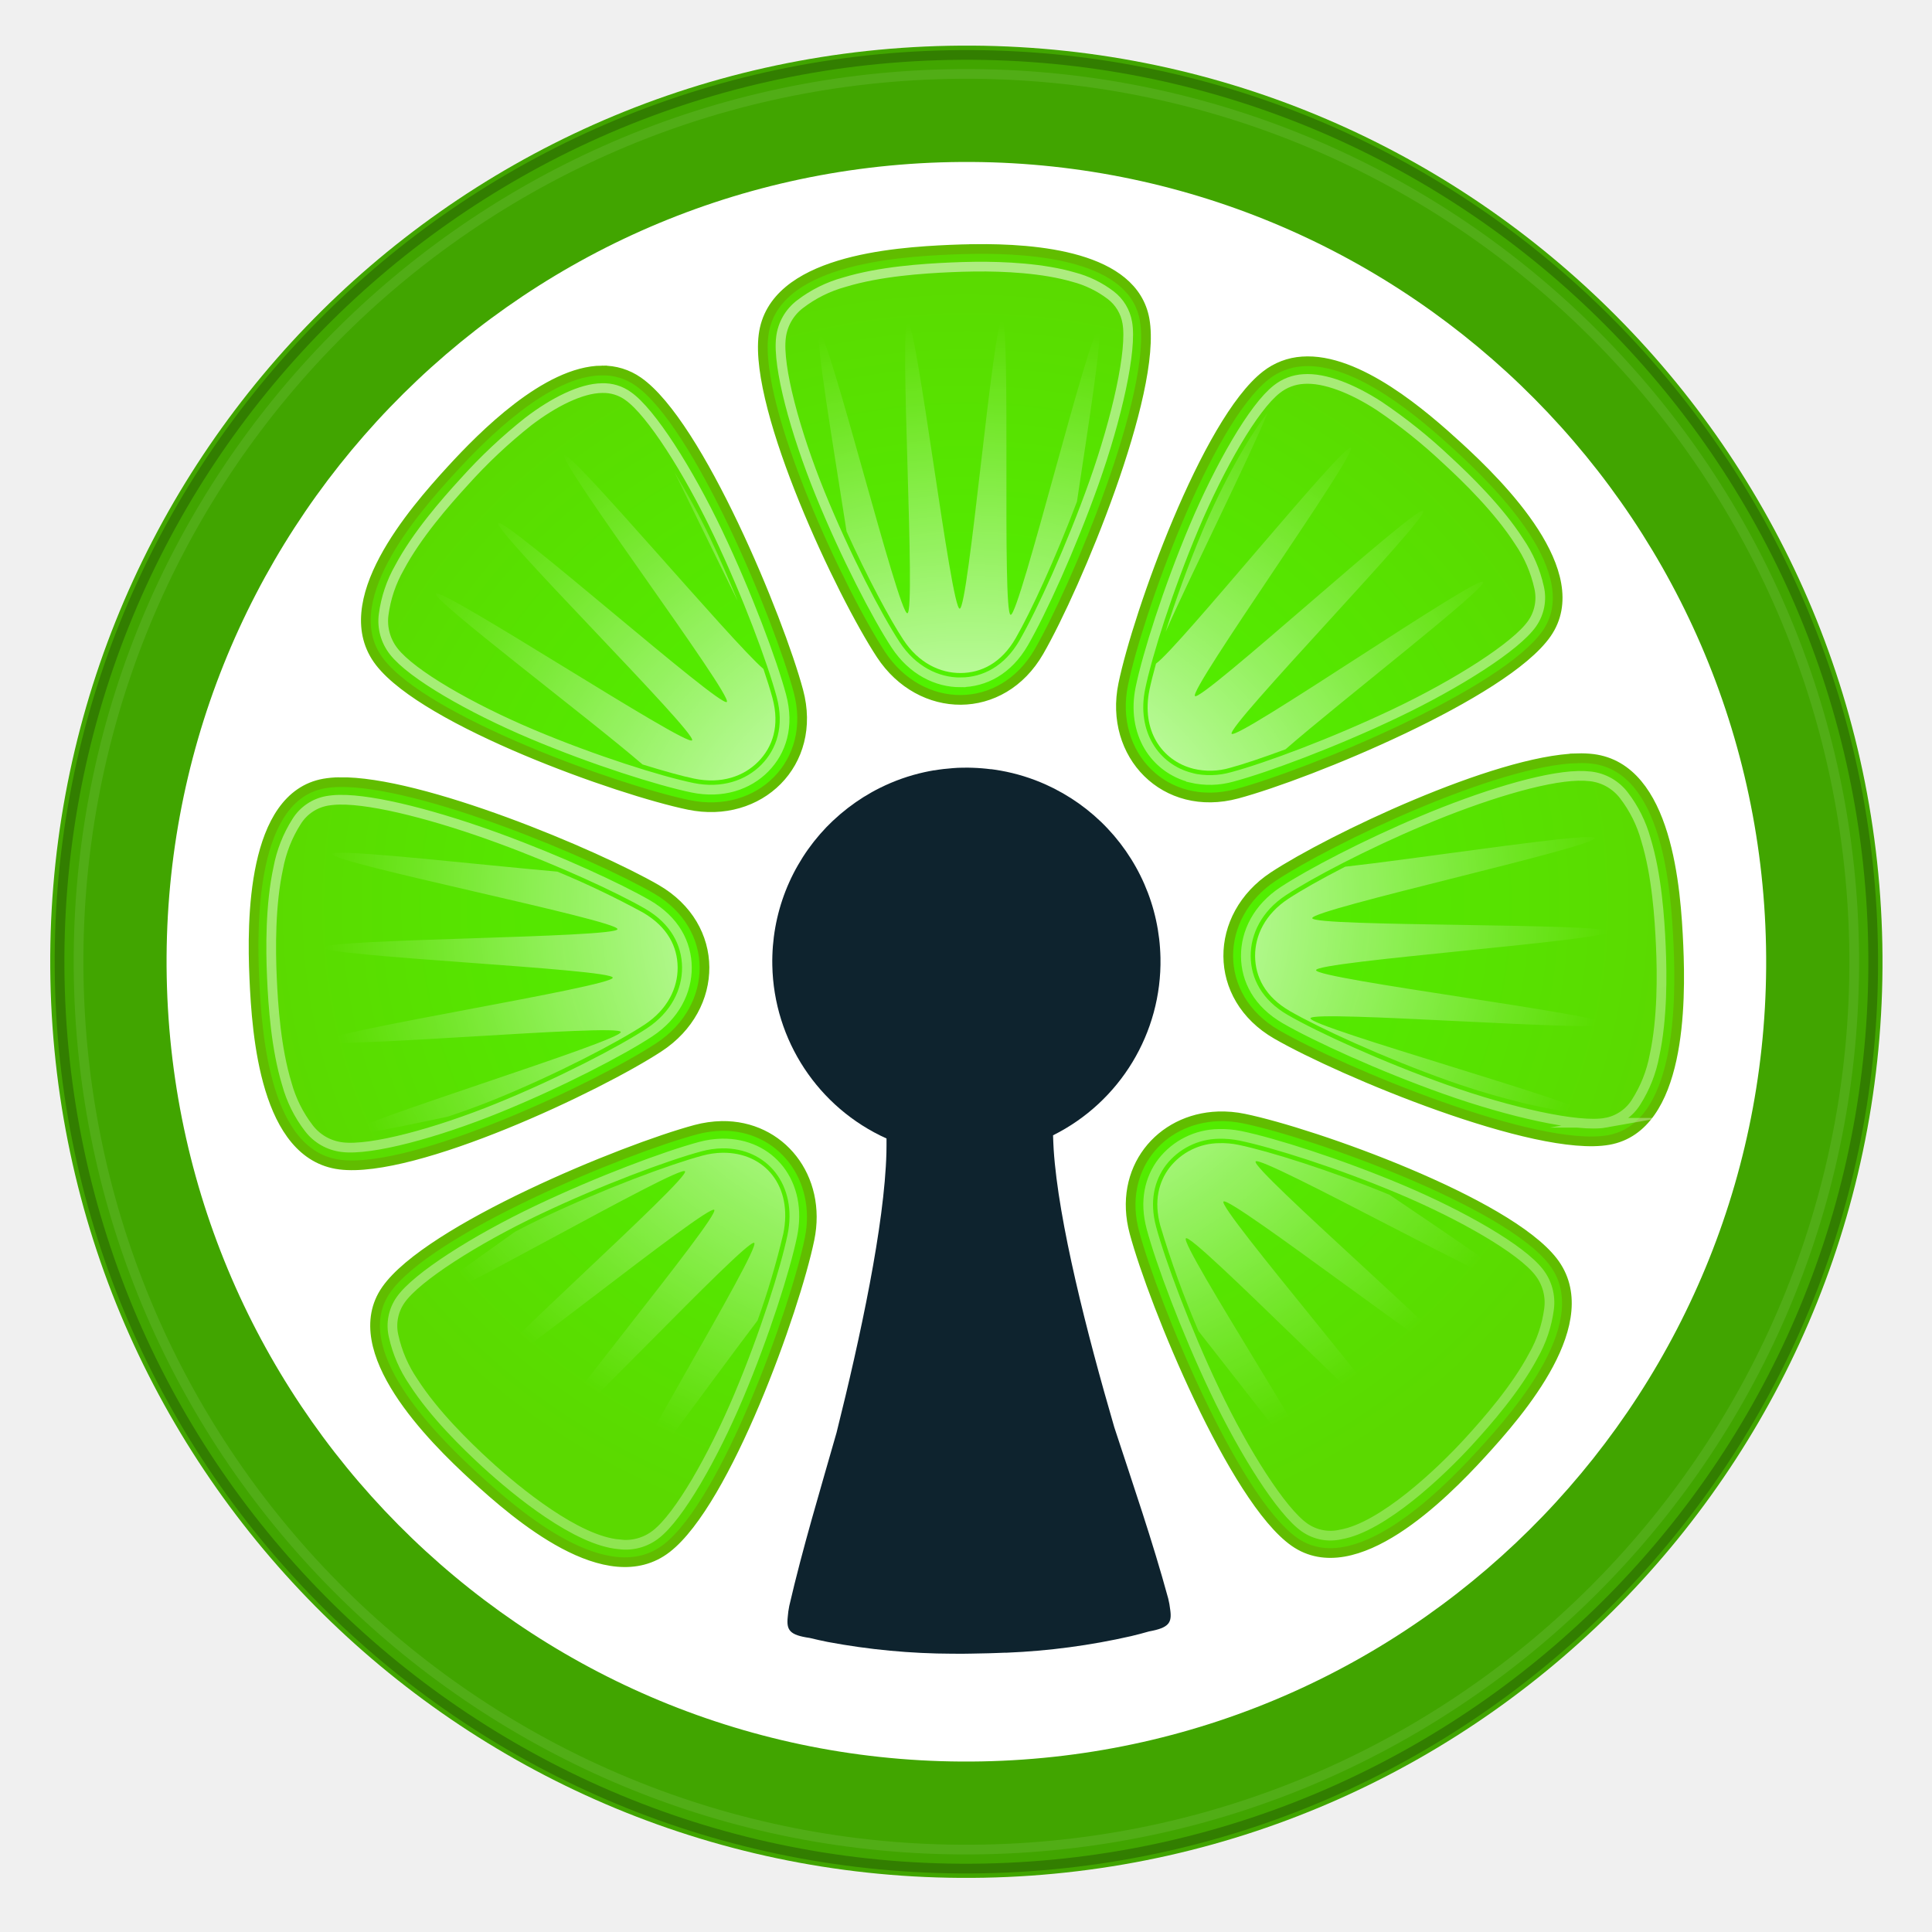
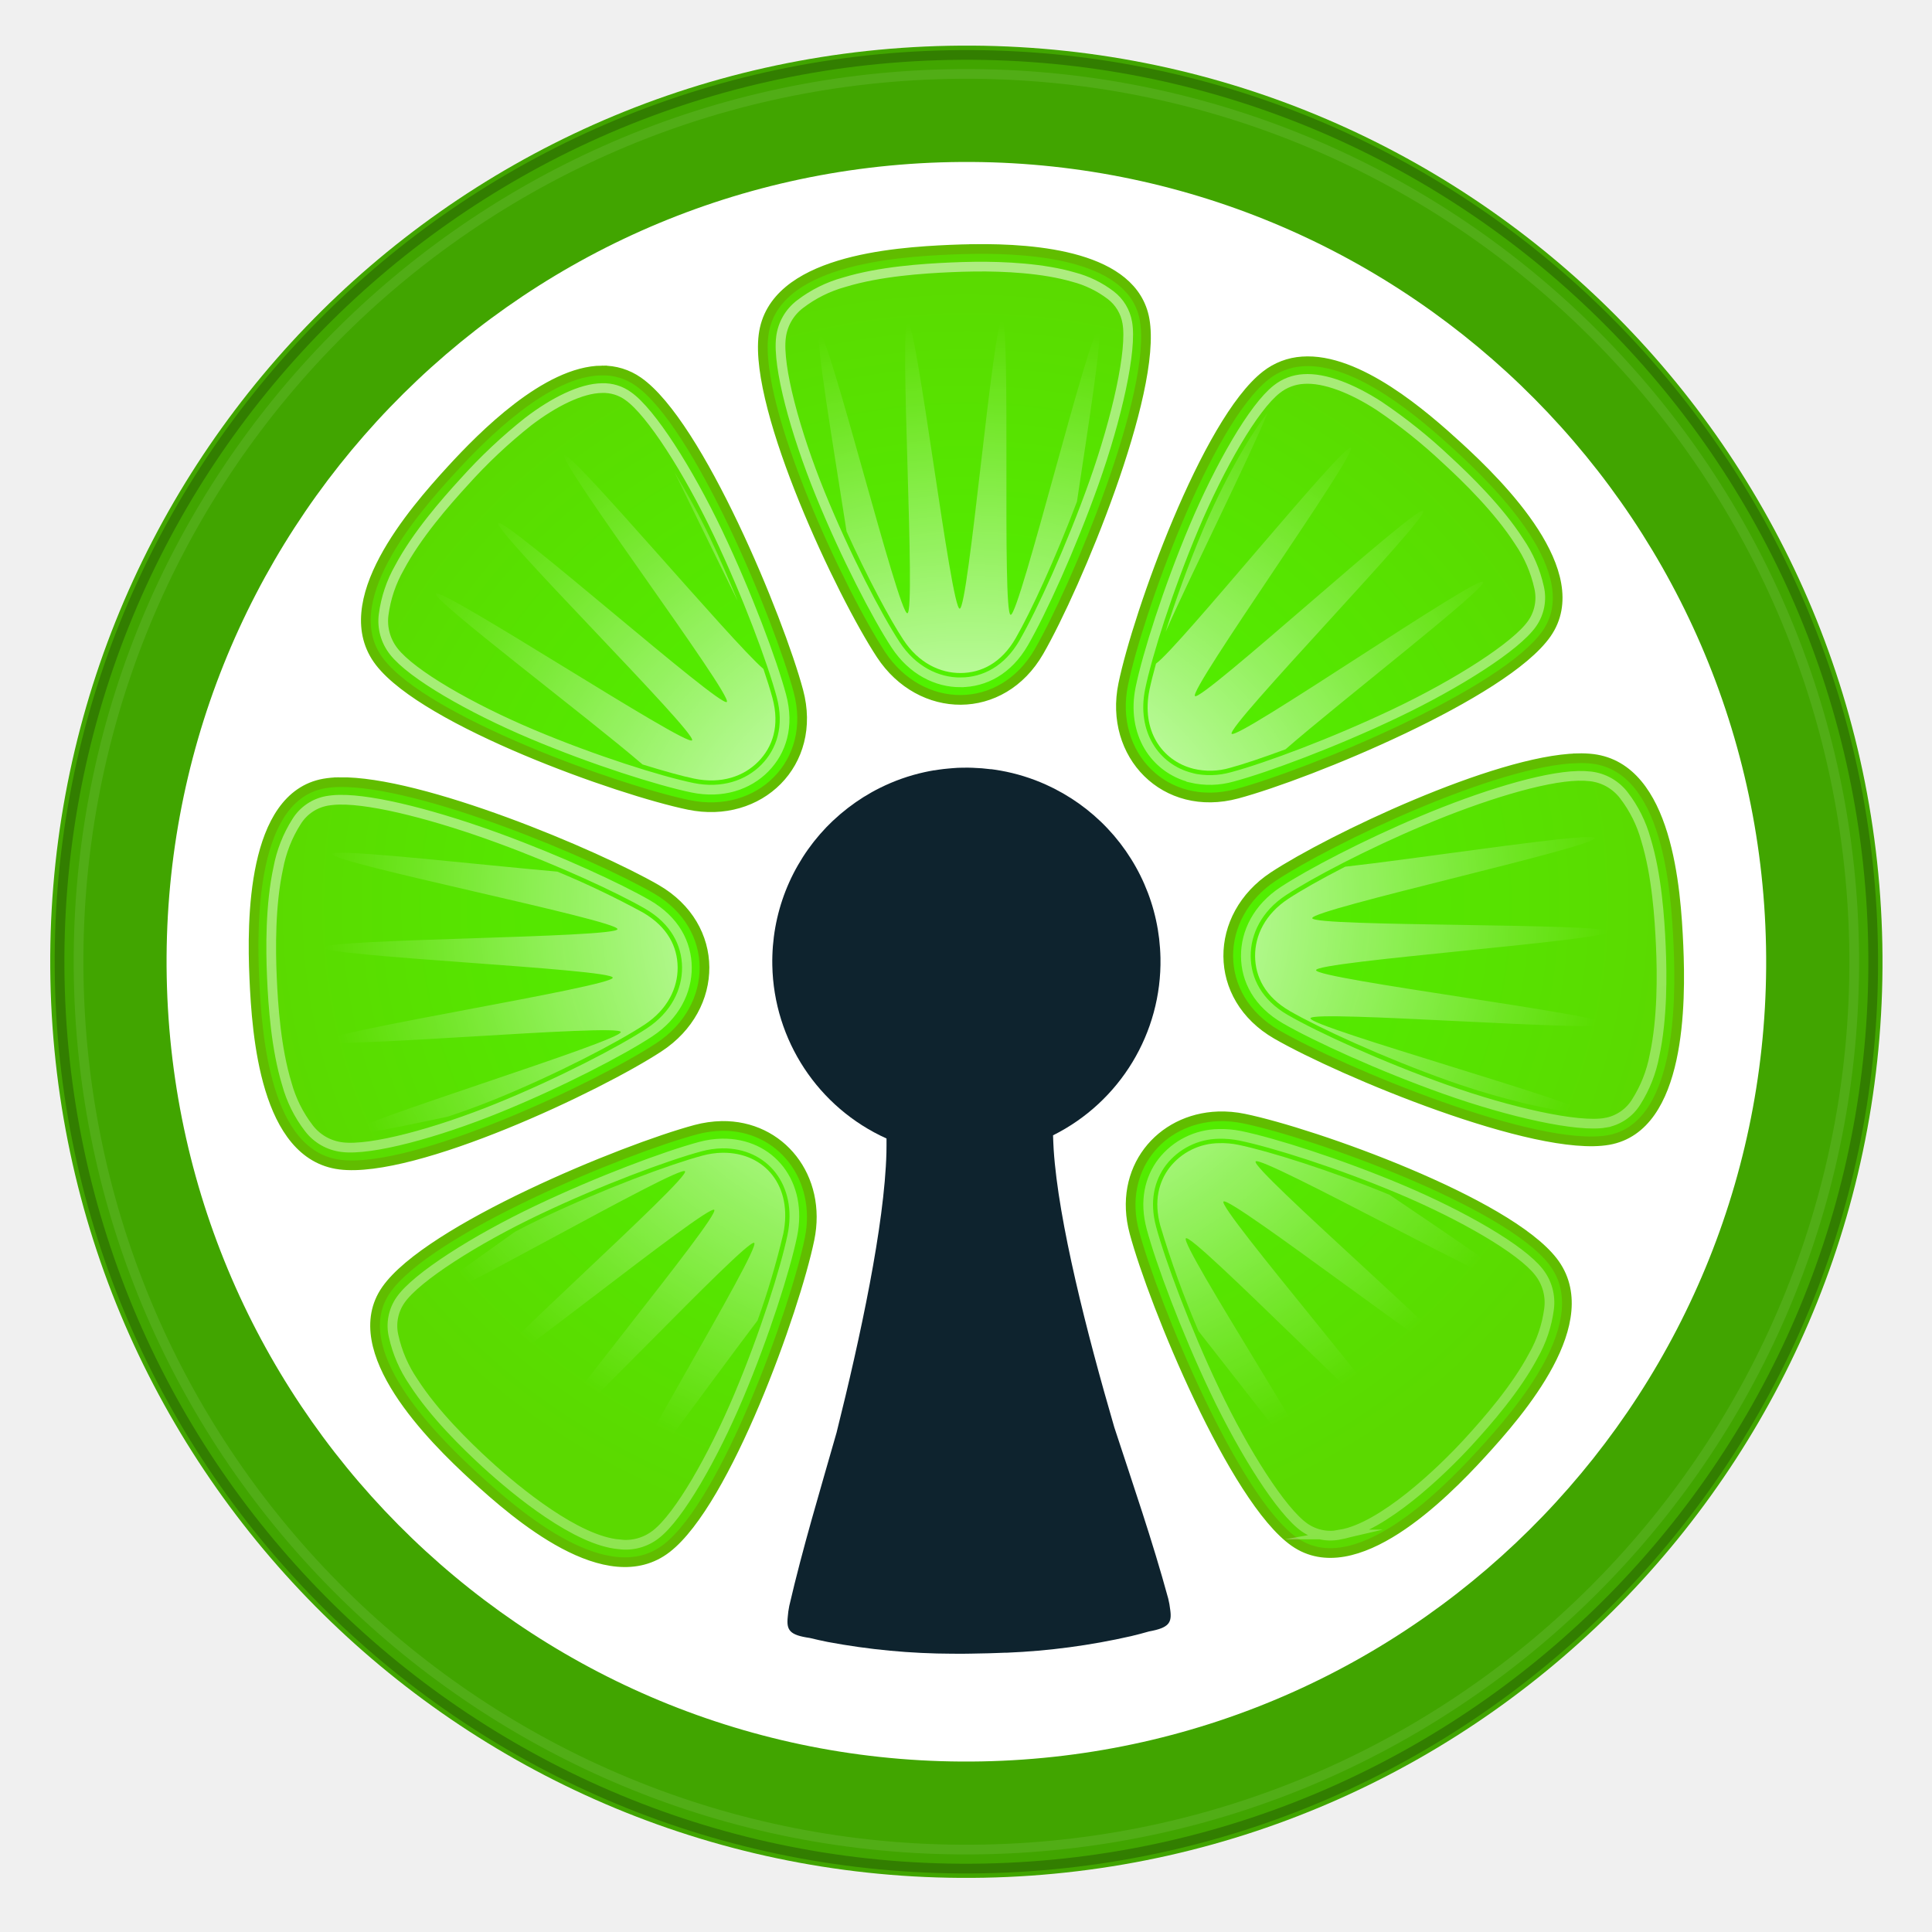
<svg xmlns="http://www.w3.org/2000/svg" xmlns:xlink="http://www.w3.org/1999/xlink" id="svg192014" viewBox="0 0 500 500">
  <defs>
-     <style>.cls-1{fill:#41a500;}.cls-2{fill:#fff;}.cls-3{stroke:#61bd00;fill:url(#radial-gradient);}.cls-3,.cls-7{stroke-miterlimit:4.267;stroke-width:2.511px;}.cls-3,.cls-4,.cls-6{fill-rule:evenodd;}.cls-4{fill:#0e232e;}.cls-5,.cls-7,.cls-8{fill:none;}.cls-5{stroke-miterlimit:11.812;stroke-width:2.511px;stroke:url(#linear-gradient);}.cls-6{opacity:0.984;isolation:isolate;fill:url(#radial-gradient-2);}.cls-7{stroke:url(#linear-gradient-2);}.cls-8{stroke:#327e00;stroke-miterlimit:4.267;stroke-width:2.511px;}</style>
-     <radialGradient id="radial-gradient" cx="-966.62" cy="1687.562" r="83.256" gradientTransform="matrix(2.21433, -0.04275, -0.03932, -2.03669, 2456.588, 3629.838)" gradientUnits="userSpaceOnUse">
+     <style>.cls-1{fill:#41a500}.cls-2{fill:#fff}.cls-3{stroke:#61bd00;fill:url(#radial-gradient)}.cls-3,.cls-7{stroke-miterlimit:4.267;stroke-width:2.511px}.cls-3,.cls-4,.cls-6{fill-rule:evenodd}.cls-4{fill:#0e232e}.cls-5,.cls-7,.cls-8{fill:none}.cls-5{stroke-miterlimit:11.812;stroke-width:2.511px;stroke:url(#linear-gradient)}.cls-6{opacity:.984;isolation:isolate;fill:url(#radial-gradient-2)}.cls-7{stroke:url(#linear-gradient-2)}.cls-8{stroke:#327e00;stroke-miterlimit:4.267;stroke-width:2.511px}</style>
+     <radialGradient id="radial-gradient" cx="-966.62" cy="1687.562" r="83.256" gradientTransform="matrix(2.21433 -.04275 -.03932 -2.03669 2456.588 3629.838)" gradientUnits="userSpaceOnUse">
      <stop offset="0" stop-color="#4cfd00" />
      <stop offset="1" stop-color="#5bd900" />
    </radialGradient>
-     <linearGradient id="linear-gradient" x1="-1309.937" y1="-376.53" x2="-1248.147" y2="-157.271" gradientTransform="translate(4081.695 1096.388) rotate(-1.10611) scale(2.95299)" gradientUnits="userSpaceOnUse">
-       <stop offset="0" stop-color="#fff" stop-opacity="0.52" />
-       <stop offset="1" stop-color="#fff" stop-opacity="0.087" />
+     <linearGradient id="linear-gradient" x1="-1309.937" y1="-376.53" x2="-1248.147" y2="-157.271" gradientTransform="rotate(-1.106 58831.273 -210874.384) scale(2.95299)" gradientUnits="userSpaceOnUse">
+       <stop offset="0" stop-color="#fff" stop-opacity=".52" />
+       <stop offset="1" stop-color="#fff" stop-opacity=".087" />
    </linearGradient>
-     <radialGradient id="radial-gradient-2" cx="-1291.749" cy="-304.62" r="56.33" gradientTransform="matrix(2.95244, -0.057, 0.05224, 2.70562, 4079.563, 985.9561)" gradientUnits="userSpaceOnUse">
+     <radialGradient id="radial-gradient-2" cx="-1291.749" cy="-304.62" r="56.33" gradientTransform="matrix(2.95244 -.057 .05224 2.70562 4079.563 985.956)" gradientUnits="userSpaceOnUse">
      <stop offset="0" stop-color="#fff" />
      <stop offset="1" stop-color="#fff" stop-opacity="0" />
    </radialGradient>
-     <linearGradient id="linear-gradient-2" x1="-1874.289" y1="-1039.084" x2="-1812.469" y2="-819.718" gradientTransform="matrix(3.80398, -0.07345, -0.07345, -3.80398, 6209.887, 347.4452)" xlink:href="#linear-gradient" />
+     <linearGradient id="linear-gradient-2" x1="-1874.289" y1="-1039.084" x2="-1812.469" y2="-819.718" gradientTransform="scale(3.80469 -3.80469) rotate(1.106 5546.007 84492.234)" xlink:href="#linear-gradient" />
  </defs>
  <g id="layer1">
    <g id="g6271">
      <g id="g6159">
-         <path id="circle1456" class="cls-1" d="M487.148,244.325c2.528,130.92-101.555,239.101-232.475,241.628S15.573,384.398,13.045,253.479,114.6,14.378,245.52,11.85,484.62,113.405,487.148,244.325Z" />
-         <path id="circle1458" class="cls-2" d="M457.046,244.906c2.207,114.295-88.659,208.738-202.954,210.945S45.354,367.193,43.147,252.897,131.806,44.159,246.101,41.952h0C360.396,39.745,454.839,130.611,457.046,244.906Z" />
-         <path id="path1460" class="cls-3" d="M252.143,64.445c-2.296.046-4.41.085-6.248.178-14.703.645-45.863,2.796-48.296,22.131s20.166,67.077,30.407,82.652c10.24,15.576,31.24,15.947,40.886-.789,9.646-16.736,30.675-67.143,27.328-85.926-2.928-16.435-28.003-18.436-44.077-18.247Zm-96.378,31.436c-14.315.116-30.866,16.872-38.943,25.69-9.941,10.852-30.457,34.411-18.506,49.803,11.951,15.392,61.699,33.166,79.953,36.938,18.254,3.773,33.365-10.812,28.351-29.467C201.606,160.189,180.828,109.673,165.18,98.758a15.836,15.836,0,0,0-9.415-2.876Zm181.246-2.34a16.991,16.991,0,0,0-9.383,3.584c-15.392,11.952-33.166,61.691-36.938,79.945s10.812,33.365,29.467,28.351c18.655-5.014,69.172-25.783,80.087-41.431,10.915-15.648-11.96-38.418-22.813-48.359C368.614,107.554,351.409,92.494,337.011,93.541ZM87.757,202.422a24.839,24.839,0,0,0-3.875.35C65.099,206.119,65.17,238.401,65.815,253.105c.645,14.703,2.805,45.863,22.139,48.296,19.335,2.433,67.068-20.174,82.644-30.415,15.575-10.24,15.947-31.231-.789-40.878-15.69-9.043-60.976-28.1-82.051-27.689Zm320.545-6.189c-21.233.518-64.106,20.982-78.708,30.582-15.575,10.24-15.947,31.24.789,40.886,16.736,9.646,67.143,30.675,85.926,27.329,18.783-3.347,18.712-35.621,18.067-50.324s-2.796-45.872-22.131-48.305a27.179,27.179,0,0,0-3.944-.171Zm-93.036,92.681c-15.053.52-26.072,13.721-21.685,30.044,5.014,18.655,25.783,69.172,41.431,80.087,15.648,10.915,38.418-11.961,48.359-22.812,9.941-10.852,30.457-34.411,18.506-49.804-11.951-15.392-61.69-33.165-79.945-36.937a28.147,28.147,0,0,0-6.666-.578Zm-128.453,2.48a28.359,28.359,0,0,0-6.779.971c-18.655,5.014-69.172,25.783-80.087,41.431s11.961,38.426,22.813,48.367,34.411,30.449,49.803,18.498c15.392-11.951,33.166-61.691,36.938-79.945C212.802,304.744,202.05,291.177,186.813,291.394Z" />
-         <path id="path1462" class="cls-4" d="M249.125,198.677c-.845.015-1.688.03-2.527.117-.815.076-1.628.134-2.432.23-.772.09-1.535.202-2.296.332-.061.001-.11.002-.163.004-.809.137-1.611.289-2.407.465a49.856,49.856,0,0,0-11.541,4.067c-.703.346-1.396.714-2.079,1.094-.038.001-.069.061-.108.061q-.946.534-1.865,1.103c-.089.061-.181.107-.27.16-.627.396-1.242.804-1.85,1.225a1.652,1.652,0,0,1-.182.124c-.562.389-1.112.799-1.657,1.212-.115.088-.233.171-.348.259-.479.371-.946.754-1.41,1.141-.172.141-.347.281-.517.423-.372.317-.732.65-1.094.979-.25.229-.505.446-.752.679-.002.006-.015 0-.015 0q-.875.826-1.715,1.696c-.562.585-1.108,1.186-1.642,1.796-.236.268-.461.548-.69.824-.299.356-.602.711-.891,1.076-.13.163-.253.338-.381.501-.389.507-.773,1.011-1.143,1.531q-.699.98-1.348,1.996c-.077.122-.148.244-.224.365-.37.587-.733,1.181-1.079,1.785a49.893,49.893,0,0,0-6.222,18.495h-.003q-.154,1.208-.252,2.433c-.061.809-.109,1.621-.133,2.439-.023.842-.038,1.684-.015,2.529a50.236,50.236,0,0,0,29.554,44.822c.023,1.234-.015,2.459-.023,3.689-.489,18.66-6.749,47.802-12.906,72.435-4.239,14.894-8.749,29.76-12.237,44.843a23.433,23.433,0,0,0-.402,2.911c-.341,3.38.492,4.637,5.695,5.381q2.243.55,4.666,1.036a177.531,177.531,0,0,0,32.306,3.044c.166-0.0.329,0,.496,0,1.42.031,2.838,0,4.26-.021.758-.021,1.513-.023,2.272-.046.761-.021,1.517-.023,2.276-.046,1.422-.023,2.838-.114,4.257-.151h.496a177.388,177.388,0,0,0,32.164-4.289q2.399-.57,4.623-1.215c5.171-.945,5.954-2.233,5.484-5.597a23.389,23.389,0,0,0-.514-2.893c-4.068-14.937-9.149-29.619-13.959-44.337-7.103-24.378-14.483-53.256-15.692-71.883-.053-1.229-.14-2.451-.163-3.685a50.237,50.237,0,0,0,27.802-45.929c-.015-.848-.061-1.689-.116-2.527-.053-.817-.133-1.626-.228-2.432q-.144-1.219-.345-2.421h-.002a49.892,49.892,0,0,0-6.931-18.241c-.369-.589-.754-1.17-1.147-1.742-.081-.119-.156-.238-.238-.357q-.691-.988-1.424-1.943c-.39-.503-.793-.996-1.201-1.485-.135-.163-.263-.327-.4-.486-.303-.355-.619-.695-.932-1.041-.24-.264-.476-.535-.721-.797-.555-.589-1.124-1.168-1.71-1.732-.586-.563-1.187-1.109-1.796-1.641-.254-.219-.518-.432-.777-.649-.375-.314-.747-.633-1.131-.936-.175-.14-.356-.268-.533-.403-.479-.37-.961-.734-1.453-1.085-.117-.084-.239-.162-.358-.246-.56-.391-1.126-.777-1.703-1.147a.678.678,0,0,0-.187-.111c-.624-.395-1.254-.782-1.896-1.152-.091-.061-.185-.1-.276-.149-.627-.355-1.262-.702-1.906-1.031-.038.001-.076-.061-.11-.061q-1.046-.531-2.12-1.013A49.863,49.863,0,0,0,258.998,199.443c-.802-.146-1.609-.268-2.423-.372-.061.001-.11.002-.164.004-.765-.094-1.532-.183-2.307-.242-.807-.069-1.622-.107-2.439-.137-.841-.046-1.684-.03-2.534-.015Z" />
-         <path id="path1468" class="cls-5" d="M346.989,397.12a11.694,11.694,0,0,1-9.378-1.813c-5.896-4.113-15.542-19.277-23.2-35.356-7.658-16.08-14.066-33.374-16.431-42.175-1.866-6.942-.459-12.736,2.786-17.026a18.85,18.85,0,0,1,14.658-7.296,25.135,25.135,0,0,1,5.589.497c8.543,1.765,25.535,7.126,41.482,13.852,15.947,6.726,31.161,15.462,35.78,21.412a12.711,12.711,0,0,1,2.616,9.561,33.21,33.21,0,0,1-4.079,12.111c-4.508,8.479-11.873,16.905-16.789,22.27C372.708,381.143,357.798,395.244,346.989,397.12ZM160.21,399.673c-10.972-.96-26.332-13.495-34.381-20.868-5.324-4.877-13.519-12.902-18.814-21.146a33.984,33.984,0,0,1-5.147-11.876,11.683,11.683,0,0,1,1.813-9.378c4.113-5.896,19.285-15.539,35.367-23.2,16.083-7.66,33.374-14.088,42.174-16.453a23.401,23.401,0,0,1,5.675-.815c12.492-.167,20.949,10.314,18.15,23.859-1.765,8.542-7.123,25.543-13.852,41.494-6.729,15.951-15.474,31.162-21.423,35.781a12.701,12.701,0,0,1-9.562,2.604ZM88.533,296.883a12.714,12.714,0,0,1-8.609-4.92,33.174,33.174,0,0,1-5.688-11.44c-2.808-9.182-3.553-20.348-3.872-27.618-.316-7.214-.435-18.685,1.65-28.263a34.024,34.024,0,0,1,4.753-12.045,11.694,11.694,0,0,1,7.907-5.34,20.838,20.838,0,0,1,3.165-.284c9.103-.178,25.693,4.262,41.386,10.023,15.693,5.76,30.905,12.795,38.307,17.062,7.118,4.103,10.199,10.157,10.24,16.304.041,6.147-3.071,12.478-9.679,16.822-7.289,4.793-23.091,13.023-39.124,19.542S96.007,297.824,88.533,296.883Zm326.976-6.313c-7.077,1.261-24.618-2.656-41.404-8.612-16.786-5.955-33.547-13.638-41.443-18.188-7.117-4.102-10.199-10.153-10.24-16.304-.041-6.151,3.071-12.489,9.679-16.834,6.833-4.493,21.159-12.026,36.123-18.308,14.964-6.283,30.955-11.305,40.186-11.531l.089-.002a22.851,22.851,0,0,1,3.173.14,12.711,12.711,0,0,1,8.609,4.92,33.226,33.226,0,0,1,5.688,11.452c2.806,9.185,3.542,20.348,3.86,27.619.316,7.214.435,18.678-1.65,28.252a34.028,34.028,0,0,1-4.753,12.045,11.694,11.694,0,0,1-7.918,5.351ZM179.194,203.863c-8.542-1.765-25.54-7.123-41.494-13.851-15.953-6.729-31.172-15.474-35.792-21.423a12.71,12.71,0,0,1-2.616-9.561,33.192,33.192,0,0,1,4.079-12.111c4.51-8.477,11.884-16.893,16.8-22.26a134.133,134.133,0,0,1,16.548-15.566c6.569-5.023,13.684-8.603,19.079-8.647a10.843,10.843,0,0,1,6.773,2.065c5.897,4.113,15.54,19.276,23.2,35.356,7.661,16.08,14.077,33.374,16.442,42.175,2.132,7.934.031,14.382-4.287,18.758C193.61,203.173,186.939,205.464,179.194,203.863Zm129.073-2.589c-9.448-2.396-15.52-11.644-13.119-23.261,1.765-8.542,7.123-25.543,13.852-41.494,6.729-15.951,15.474-31.161,21.423-35.781a12.228,12.228,0,0,1,6.928-2.643c5.493-.399,12.698,2.516,19.503,6.906a136.924,136.924,0,0,1,17.511,14.001c5.324,4.876,13.51,12.902,18.803,21.146a33.997,33.997,0,0,1,5.147,11.876,11.688,11.688,0,0,1-1.813,9.378c-4.113,5.896-19.276,15.542-35.356,23.199-16.08,7.658-33.374,14.077-42.175,16.443h0a21.271,21.271,0,0,1-10.705.264Zm-59.627-24.682c-6.151.038-12.491-3.073-16.834-9.679-4.791-7.287-13.026-23.087-19.542-39.124s-11.087-32.973-10.146-40.448a12.716,12.716,0,0,1,4.92-8.609,33.165,33.165,0,0,1,11.44-5.688c9.182-2.806,20.347-3.542,27.619-3.86l.034-.001c1.726-.091,3.804-.131,6.102-.175,7.817-.088,17.767.417,25.606,2.71A27.233,27.233,0,0,1,287.45,76.393a11.321,11.321,0,0,1,4.293,7.109c1.261,7.077-2.656,24.617-8.611,41.404-5.955,16.786-13.638,33.547-18.188,41.443-4.103,7.119-10.153,10.199-16.304,10.24Z" />
-         <path id="path1470" class="cls-6" d="M259.344,82.757c-2.282-.146-8.688,74.736-10.975,74.764-2.286.046-11.171-74.396-13.447-74.191-2.277.205,2.166,75.026-.091,75.385-2.256.358-20.449-72.845-22.67-72.307-1.377.331,3.501,29.028,6.927,51.127,5.408,11.919,11.134,22.62,14.708,28.056,3.937,5.988,9.507,8.622,14.827,8.586,5.32-.03,10.518-2.566,14.244-9.03,3.897-6.76,10.315-20.686,15.845-35.317,3.132-20.787,6.821-44.173,5.57-44.437-2.231-.473-20.461,74.01-22.724,73.721-2.264-.289.069-76.214-2.214-76.357Zm68.795,23.895c-5.057,6.463-11.7,18.36-16.941,30.784-3.787,8.977-7.038,18.16-9.545,26.08C308.272,148.542,323.63,117.828,328.139,106.652ZM146.056,117.839c-1.794,1.412,43.726,62.279,42.041,63.826-1.685,1.545-57.576-47.953-59.128-46.28-1.552,1.673,51.57,54.433,50.137,56.208s-65.007-39.849-66.303-37.966c-1.069,1.553,39.649,32.264,53.484,44.212,5.337,1.652,10.153,3.005,13.388,3.673,7.021,1.451,12.817-.609,16.551-4.394,3.734-3.785,5.626-9.269,3.69-16.472-.547-2.035-1.362-4.63-2.338-7.526-8.067-6.855-49.869-56.583-51.522-55.282Zm203.544-1.964c-1.745-1.3-44.684,51.869-50.426,55.864-.702,2.553-1.311,4.926-1.685,6.738-2.176,10.53,3.151,18.391,11.368,20.474h0a18.305,18.305,0,0,0,9.498-.241c3.478-.935,8.625-2.683,14.334-4.789,14.438-12.573,52.264-41.862,51.18-43.343-1.348-1.843-63.618,41.057-65.113,39.327s51.232-56.114,49.633-57.748c-1.598-1.633-57.412,49.497-59.131,47.992-1.719-1.505,42.172-62.926,40.341-64.29ZM174.521,122.137c5.144,10.572,11.156,22.656,16.373,33.351-2.233-5.448-4.633-11.054-7.277-16.605C180.772,132.914,177.63,127.295,174.521,122.137ZM86.926,220.746c-.567.069-.878.142-.902.287-.385,2.255,73.991,17.154,73.784,19.43-.207,2.275-75.972,2.491-76.031,4.77-.061,2.279,74.696,5.511,74.803,7.79.107,2.279-74.729,14.09-74.462,16.36.267,2.269,76.107-4.548,76.54-2.31.432,2.238-71.408,24.194-70.807,26.397.239.875,11.982-1.478,25.977-4.468,4.029-1.327,8.168-2.829,12.248-4.488,15.895-6.464,31.686-14.704,38.713-19.324,5.99-3.939,8.622-9.503,8.586-14.819-.038-5.316-2.576-10.518-9.038-14.244a232.535,232.535,0,0,0-22.083-10.547c-20.179-1.787-51.551-5.374-57.328-4.833Zm322.418-4.057c-10.651.613-43.839,5.673-61.205,7.609-6.237,3.195-11.451,6.158-14.736,8.317-5.989,3.938-8.622,9.499-8.586,14.819.038,5.32,2.577,10.528,9.039,14.252,7.647,4.408,24.395,12.112,41.047,18.02,13.63,4.835,27.835,8.097,35.799,8.568.061-.061.189-.061.2-.09.548-2.213-72.149-22.415-71.751-24.661.398-2.246,76.658,3.781,76.874,1.507.216-2.274-75.478-11.666-75.434-13.953.046-2.287,75.849-7.688,75.729-9.966-.121-2.278-76.433-1.221-76.711-3.484S413.141,219.137,412.692,216.9c-.053-.28-1.269-.332-3.348-.21Zm-222.423,81.644a21.088,21.088,0,0,0-5.086.728c-8.524,2.291-25.809,8.7-41.763,16.3-2.291,1.091-4.542,2.234-6.765,3.399-13.281,9.421-25.12,17.944-24.583,18.791,1.224,1.932,67.199-36.254,68.56-34.419,1.361,1.835-55.439,52.339-53.956,54.076,1.483,1.736,59.92-45.726,61.517-44.097,1.597,1.628-46.435,59.327-44.726,60.838,1.71,1.51,53.249-53.664,55.074-52.291s-37.523,66.071-35.602,67.307c1.358.874,22.995-29.456,36.461-47.217a207.098,207.098,0,0,0,6.658-22.436C205.248,307.03,197.987,298.181,186.921,298.332Zm128.579-2.483a16.42,16.42,0,0,0-12.834,6.339c-2.801,3.704-4.085,8.666-2.391,14.968a250.744,250.744,0,0,0,9.896,27.334c13.894,17.618,32.693,42.37,33.915,41.54,1.892-1.285-38.96-64.132-37.176-65.558,1.784-1.425,54.017,52.367,55.695,50.825,1.679-1.543-47.522-58.67-45.965-60.338,1.557-1.669,60.879,44.305,62.307,42.521s-55.295-51.015-53.996-52.891c1.299-1.875,66.944,34.591,68.115,32.629.622-1.042-16.919-12.826-33.45-24.005-15.239-6.286-31.186-11.292-39.084-12.924a21.462,21.462,0,0,0-5.033-.442Z" />
-         <path id="circle5903" class="cls-7" d="M479.826,244.466c2.45,126.876-98.418,231.715-225.294,234.165S22.817,380.213,20.367,253.337,118.785,21.622,245.661,19.172,477.376,117.59,479.826,244.466Z" />
-         <path id="circle5917" class="cls-8" d="M484.74,244.371c2.502,129.59-100.523,236.672-230.113,239.174h0c-129.59,2.502-236.672-100.523-239.174-230.113h0C12.951,123.842,115.976,16.76,245.566,14.258h0c129.59-2.502,236.672,100.523,239.174,230.113Z" />
+         <path id="circle1456" class="cls-1" d="M487.148 244.325c2.528 130.92-101.555 239.1-232.475 241.628S15.573 384.398 13.045 253.48 114.6 14.379 245.52 11.85s239.1 101.555 241.628 232.475z" />
+         <path id="circle1458" class="cls-2" d="M457.046 244.906c2.207 114.295-88.659 208.738-202.954 210.945S45.354 367.193 43.147 252.897 131.806 44.16 246.1 41.952c114.295-2.207 208.738 88.659 210.945 202.954z" />
+         <path id="path1460" class="cls-3" d="M252.143 64.445c-2.296.046-4.41.085-6.248.178-14.703.645-45.863 2.796-48.296 22.131s20.166 67.077 30.406 82.652c10.24 15.576 31.24 15.948 40.886-.789 9.646-16.736 30.675-67.143 27.328-85.926-2.928-16.435-28.003-18.435-44.076-18.247zm-96.378 31.436c-14.315.116-30.866 16.872-38.944 25.69-9.94 10.852-30.457 34.41-18.506 49.803 11.952 15.392 61.699 33.165 79.953 36.938 18.255 3.772 33.365-10.812 28.351-29.467-5.013-18.656-25.79-69.172-41.439-80.087a15.836 15.836 0 0 0-9.415-2.876zm181.246-2.34a16.99 16.99 0 0 0-9.383 3.584c-15.392 11.952-33.166 61.69-36.938 79.945s10.812 33.365 29.467 28.351c18.655-5.014 69.172-25.783 80.087-41.43 10.915-15.649-11.96-38.418-22.813-48.36-8.817-8.077-26.022-23.137-40.42-22.09zM87.757 202.421a24.839 24.839 0 0 0-3.875.35c-18.783 3.348-18.712 35.63-18.067 50.334.645 14.703 2.804 45.863 22.139 48.296s67.068-20.174 82.643-30.415c15.576-10.24 15.948-31.231-.789-40.878-15.69-9.043-60.975-28.1-82.051-27.688zm320.545-6.188c-21.233.518-64.106 20.982-78.708 30.582-15.575 10.24-15.947 31.24.79 40.886 16.736 9.646 67.143 30.675 85.925 27.328 18.783-3.347 18.712-35.62 18.068-50.324s-2.797-45.872-22.131-48.304a27.179 27.179 0 0 0-3.944-.171zm-93.036 92.681c-15.053.52-26.073 13.721-21.686 30.044 5.014 18.655 25.783 69.172 41.431 80.087 15.648 10.915 38.418-11.96 48.359-22.812 9.941-10.853 30.457-34.412 18.506-49.804-11.951-15.392-61.69-33.165-79.945-36.937a28.147 28.147 0 0 0-6.665-.578zm-128.453 2.48a28.359 28.359 0 0 0-6.779.971c-18.655 5.014-69.172 25.783-80.087 41.431s11.961 38.426 22.813 48.367 34.411 30.45 49.803 18.498c15.392-11.951 33.166-61.69 36.938-79.945 3.301-15.972-7.45-29.539-22.688-29.322z" />
+         <path id="path1462" class="cls-4" d="M249.125 198.677c-.846.015-1.688.03-2.527.118-.816.076-1.628.134-2.432.23-.772.09-1.535.202-2.296.331-.061.002-.11.002-.163.005-.81.136-1.611.288-2.407.465a49.856 49.856 0 0 0-11.541 4.067c-.703.346-1.397.713-2.08 1.094-.038 0-.068.06-.108.06q-.946.535-1.865 1.104c-.09.06-.18.106-.27.16-.627.396-1.242.804-1.85 1.225a1.652 1.652 0 0 1-.182.124c-.562.389-1.112.798-1.657 1.212-.115.088-.234.17-.348.26-.479.37-.946.753-1.41 1.14-.172.141-.347.281-.517.423-.372.317-.732.65-1.095.98-.25.228-.505.445-.751.678-.003.006-.015 0-.015 0q-.875.826-1.715 1.697a51.218 51.218 0 0 0-1.641 1.796c-.237.268-.46.548-.69.824-.3.356-.602.71-.891 1.076-.13.163-.253.338-.382.5-.388.508-.772 1.011-1.142 1.531q-.699.98-1.348 1.997c-.077.122-.148.244-.224.365-.37.587-.733 1.181-1.079 1.785a49.893 49.893 0 0 0-6.222 18.495h-.002q-.155 1.208-.252 2.433c-.061.809-.11 1.62-.133 2.44a46.692 46.692 0 0 0-.016 2.528 50.236 50.236 0 0 0 29.554 44.822c.023 1.235-.014 2.459-.022 3.689-.49 18.66-6.75 47.802-12.906 72.435-4.239 14.894-8.75 29.76-12.238 44.843a23.433 23.433 0 0 0-.401 2.911c-.341 3.38.491 4.637 5.695 5.38q2.243.551 4.666 1.037a177.53 177.53 0 0 0 32.306 3.043h.496c1.42.032 2.838 0 4.26-.02.757-.021 1.512-.023 2.271-.046.761-.02 1.517-.023 2.277-.045 1.421-.023 2.837-.114 4.256-.151h.496a177.388 177.388 0 0 0 32.164-4.29q2.4-.57 4.623-1.214c5.171-.945 5.955-2.233 5.484-5.597a23.39 23.39 0 0 0-.514-2.893c-4.068-14.937-9.149-29.619-13.96-44.337-7.102-24.378-14.483-53.256-15.692-71.884-.053-1.228-.14-2.45-.163-3.685a50.237 50.237 0 0 0 27.802-45.929 52.28 52.28 0 0 0-.344-4.959q-.144-1.22-.345-2.421h-.002a49.892 49.892 0 0 0-6.931-18.242c-.37-.589-.754-1.17-1.147-1.742-.08-.119-.156-.238-.238-.357q-.69-.988-1.424-1.942c-.39-.503-.792-.996-1.2-1.486-.135-.163-.264-.327-.4-.485-.303-.356-.62-.696-.932-1.041-.24-.265-.476-.535-.722-.797a50.463 50.463 0 0 0-1.71-1.732 50.089 50.089 0 0 0-1.795-1.64c-.254-.22-.519-.432-.778-.65-.375-.314-.747-.633-1.13-.936-.176-.14-.357-.268-.534-.402-.479-.37-.96-.735-1.453-1.086-.118-.084-.24-.161-.358-.245a52.907 52.907 0 0 0-1.702-1.148.678.678 0 0 0-.187-.11 52.07 52.07 0 0 0-1.896-1.152c-.09-.061-.185-.1-.276-.15a49.83 49.83 0 0 0-1.906-1.03c-.038 0-.077-.061-.11-.061q-1.046-.53-2.12-1.013a49.863 49.863 0 0 0-11.69-3.619 46.99 46.99 0 0 0-2.423-.372c-.06 0-.11.002-.164.004a50.001 50.001 0 0 0-2.306-.242 50.772 50.772 0 0 0-2.44-.136c-.84-.046-1.683-.03-2.533-.015z" />
+         <path id="path1468" class="cls-5" d="M346.99 397.12a11.694 11.694 0 0 1-9.379-1.813c-5.896-4.113-15.542-19.277-23.2-35.356-7.658-16.08-14.066-33.374-16.431-42.175-1.866-6.942-.459-12.736 2.786-17.026a18.85 18.85 0 0 1 14.658-7.296 25.135 25.135 0 0 1 5.588.497c8.543 1.766 25.535 7.126 41.482 13.852 15.948 6.726 31.161 15.463 35.78 21.413a12.71 12.71 0 0 1 2.617 9.561 33.21 33.21 0 0 1-4.08 12.11c-4.507 8.48-11.873 16.905-16.788 22.27-7.315 7.986-22.225 22.087-33.034 23.963zm-186.78 2.553c-10.972-.96-26.332-13.495-34.38-20.868-5.325-4.877-13.52-12.901-18.815-21.146a33.984 33.984 0 0 1-5.147-11.876 11.683 11.683 0 0 1 1.813-9.378c4.112-5.897 19.284-15.54 35.367-23.2 16.082-7.66 33.374-14.088 42.174-16.453a23.401 23.401 0 0 1 5.675-.816c12.492-.167 20.95 10.315 18.15 23.859-1.765 8.542-7.123 25.543-13.852 41.494-6.728 15.95-15.473 31.161-21.423 35.78a12.701 12.701 0 0 1-9.562 2.605zm-71.677-102.79a12.714 12.714 0 0 1-8.609-4.92 33.174 33.174 0 0 1-5.688-11.44c-2.808-9.182-3.553-20.349-3.871-27.619-.316-7.214-.435-18.685 1.65-28.263a34.024 34.024 0 0 1 4.752-12.045 11.694 11.694 0 0 1 7.907-5.34 20.838 20.838 0 0 1 3.165-.284c9.103-.178 25.693 4.262 41.386 10.023 15.693 5.76 30.905 12.795 38.307 17.062 7.118 4.102 10.199 10.156 10.24 16.303.042 6.148-3.07 12.479-9.679 16.823-7.289 4.792-23.09 13.023-39.124 19.542s-32.962 11.099-40.436 10.158zm326.976-6.314c-7.077 1.262-24.618-2.655-41.403-8.611-16.786-5.955-33.548-13.638-41.443-18.189-7.117-4.102-10.2-10.153-10.24-16.304-.042-6.15 3.07-12.49 9.678-16.834 6.833-4.492 21.159-12.026 36.123-18.308 14.964-6.283 30.955-11.305 40.186-11.53l.089-.002a22.851 22.851 0 0 1 3.173.14 12.71 12.71 0 0 1 8.61 4.92 33.226 33.226 0 0 1 5.687 11.451c2.806 9.185 3.542 20.348 3.86 27.62.317 7.213.435 18.677-1.65 28.25a34.028 34.028 0 0 1-4.752 12.046 11.694 11.694 0 0 1-7.918 5.35zm-236.315-86.706c-8.543-1.766-25.54-7.124-41.494-13.852-15.953-6.728-31.173-15.474-35.792-21.423a12.71 12.71 0 0 1-2.616-9.561 33.192 33.192 0 0 1 4.08-12.11c4.51-8.477 11.883-16.894 16.8-22.26a134.133 134.133 0 0 1 16.548-15.567c6.569-5.023 13.684-8.604 19.08-8.648a10.843 10.843 0 0 1 6.772 2.065c5.897 4.114 15.54 19.277 23.2 35.356 7.66 16.08 14.077 33.374 16.442 42.175 2.133 7.934.031 14.382-4.287 18.758-4.317 4.377-10.988 6.668-18.733 5.067zm129.072-2.59c-9.448-2.395-15.52-11.644-13.12-23.261 1.766-8.542 7.124-25.543 13.853-41.494 6.729-15.95 15.474-31.16 21.423-35.781a12.228 12.228 0 0 1 6.929-2.643c5.492-.399 12.697 2.516 19.503 6.906A136.924 136.924 0 0 1 374.364 119c5.325 4.876 13.511 12.902 18.804 21.146a33.997 33.997 0 0 1 5.147 11.877 11.688 11.688 0 0 1-1.813 9.378c-4.112 5.896-19.276 15.542-35.356 23.2-16.08 7.657-33.373 14.076-42.174 16.442a21.27 21.27 0 0 1-10.705.264zm-59.627-24.682c-6.15.038-12.49-3.073-16.834-9.68-4.791-7.286-13.025-23.086-19.542-39.123s-11.087-32.972-10.147-40.447a12.716 12.716 0 0 1 4.92-8.61 33.165 33.165 0 0 1 11.44-5.687c9.182-2.806 20.348-3.542 27.619-3.86l.034-.001c1.727-.091 3.804-.131 6.103-.176 7.816-.087 17.766.417 25.605 2.71a27.233 27.233 0 0 1 9.613 4.676 11.321 11.321 0 0 1 4.293 7.11c1.262 7.077-2.655 24.617-8.61 41.403-5.956 16.786-13.638 33.548-18.189 41.443-4.103 7.119-10.153 10.2-16.304 10.24z" />
+         <path id="path1470" class="cls-6" d="M259.344 82.757c-2.282-.146-8.688 74.736-10.975 74.764-2.286.045-11.17-74.396-13.447-74.191-2.277.205 2.166 75.026-.091 75.385-2.256.358-20.45-72.845-22.67-72.308-1.377.331 3.5 29.029 6.927 51.128 5.409 11.92 11.134 22.62 14.708 28.056 3.936 5.988 9.507 8.622 14.827 8.586 5.32-.03 10.519-2.566 14.244-9.03 3.897-6.76 10.315-20.686 15.845-35.317 3.131-20.788 6.821-44.173 5.57-44.437-2.232-.473-20.461 74.01-22.725 73.721-2.263-.289.069-76.213-2.213-76.357zm68.795 23.895c-5.057 6.463-11.7 18.36-16.94 30.784-3.788 8.978-7.038 18.16-9.546 26.08 6.62-14.974 21.977-45.688 26.486-56.864zm-182.083 11.187c-1.794 1.412 43.726 62.279 42.04 63.825-1.684 1.545-57.575-47.953-59.127-46.28-1.553 1.673 51.57 54.433 50.136 56.208s-65.006-39.85-66.303-37.966c-1.068 1.554 39.65 32.264 53.484 44.213 5.338 1.652 10.154 3.005 13.389 3.673 7.02 1.451 12.817-.61 16.55-4.394 3.735-3.785 5.626-9.27 3.69-16.472-.546-2.035-1.362-4.63-2.338-7.525-8.067-6.855-49.869-56.583-51.521-55.283zm203.544-1.964c-1.745-1.3-44.684 51.869-50.426 55.864-.703 2.553-1.31 4.926-1.685 6.738-2.176 10.53 3.15 18.39 11.368 20.474a18.305 18.305 0 0 0 9.498-.24c3.478-.936 8.626-2.684 14.334-4.79 14.438-12.572 52.264-41.862 51.18-43.342-1.347-1.843-63.617 41.057-65.112 39.326s51.231-56.113 49.633-57.748c-1.598-1.633-57.412 49.497-59.131 47.992-1.72-1.505 42.172-62.926 40.34-64.29zm-175.08 6.262c5.145 10.572 11.157 22.656 16.373 33.35-2.232-5.448-4.633-11.053-7.277-16.604-2.844-5.97-5.986-11.588-9.095-16.746zm-87.594 98.61c-.567.068-.878.142-.902.286-.385 2.255 73.991 17.154 73.784 19.43-.207 2.274-75.972 2.49-76.03 4.769-.062 2.28 74.695 5.511 74.802 7.79.107 2.279-74.73 14.09-74.462 16.36.267 2.269 76.107-4.548 76.54-2.31.432 2.239-71.408 24.194-70.807 26.397.239.876 11.982-1.478 25.977-4.467a192.769 192.769 0 0 0 12.247-4.488c15.895-6.464 31.687-14.704 38.714-19.324 5.99-3.939 8.622-9.503 8.586-14.82-.038-5.316-2.576-10.518-9.038-14.243a232.535 232.535 0 0 0-22.083-10.547c-20.18-1.787-51.551-5.374-57.328-4.833zm322.418-4.058c-10.651.613-43.84 5.673-61.205 7.609-6.237 3.195-11.451 6.157-14.736 8.317-5.99 3.938-8.623 9.499-8.587 14.819.038 5.32 2.577 10.527 9.039 14.252 7.647 4.407 24.395 12.111 41.047 18.02 13.63 4.835 27.836 8.097 35.799 8.567.06-.06.189-.06.2-.09.548-2.213-72.15-22.414-71.751-24.66.398-2.246 76.658 3.781 76.874 1.507.216-2.275-75.478-11.667-75.434-13.953.046-2.287 75.849-7.688 75.728-9.966-.12-2.277-76.432-1.22-76.71-3.484s73.533-18.49 73.084-20.727c-.054-.28-1.269-.332-3.348-.21zM186.92 298.332a21.088 21.088 0 0 0-5.086.729c-8.523 2.29-25.808 8.7-41.762 16.3a197.013 197.013 0 0 0-6.766 3.398c-13.281 9.42-25.12 17.944-24.583 18.792 1.225 1.932 67.2-36.255 68.56-34.42 1.362 1.835-55.438 52.34-53.955 54.076 1.482 1.736 59.92-45.726 61.517-44.097 1.597 1.628-46.436 59.327-44.726 60.837 1.71 1.51 53.25-53.663 55.074-52.29s-37.523 66.07-35.602 67.306c1.358.875 22.995-29.456 36.46-47.217a207.098 207.098 0 0 0 6.659-22.436c2.537-12.28-4.724-21.13-15.79-20.978zm128.58-2.482a16.42 16.42 0 0 0-12.834 6.34c-2.801 3.703-4.085 8.665-2.391 14.967a250.744 250.744 0 0 0 9.896 27.334c13.893 17.618 32.693 42.37 33.914 41.54 1.892-1.285-38.96-64.131-37.176-65.557 1.784-1.426 54.017 52.367 55.696 50.824 1.679-1.543-47.522-58.67-45.965-60.338 1.557-1.67 60.88 44.305 62.307 42.52s-55.295-51.014-53.996-52.89c1.299-1.875 66.944 34.591 68.115 32.63.623-1.042-16.918-12.827-33.45-24.006-15.238-6.286-31.185-11.291-39.083-12.924a21.462 21.462 0 0 0-5.033-.442z" />
+         <path id="circle5903" class="cls-7" d="M479.826 244.466c2.45 126.876-98.418 231.715-225.294 234.164S22.817 380.213 20.367 253.337 118.785 21.622 245.661 19.172s231.715 98.418 234.165 225.294z" />
+         <path id="circle5917" class="cls-8" d="M484.74 244.37c2.502 129.59-100.523 236.673-230.113 239.175-129.59 2.502-236.672-100.523-239.174-230.113C12.951 123.842 115.976 16.76 245.566 14.258 375.156 11.756 482.238 114.78 484.74 244.37z" />
      </g>
    </g>
  </g>
</svg>
